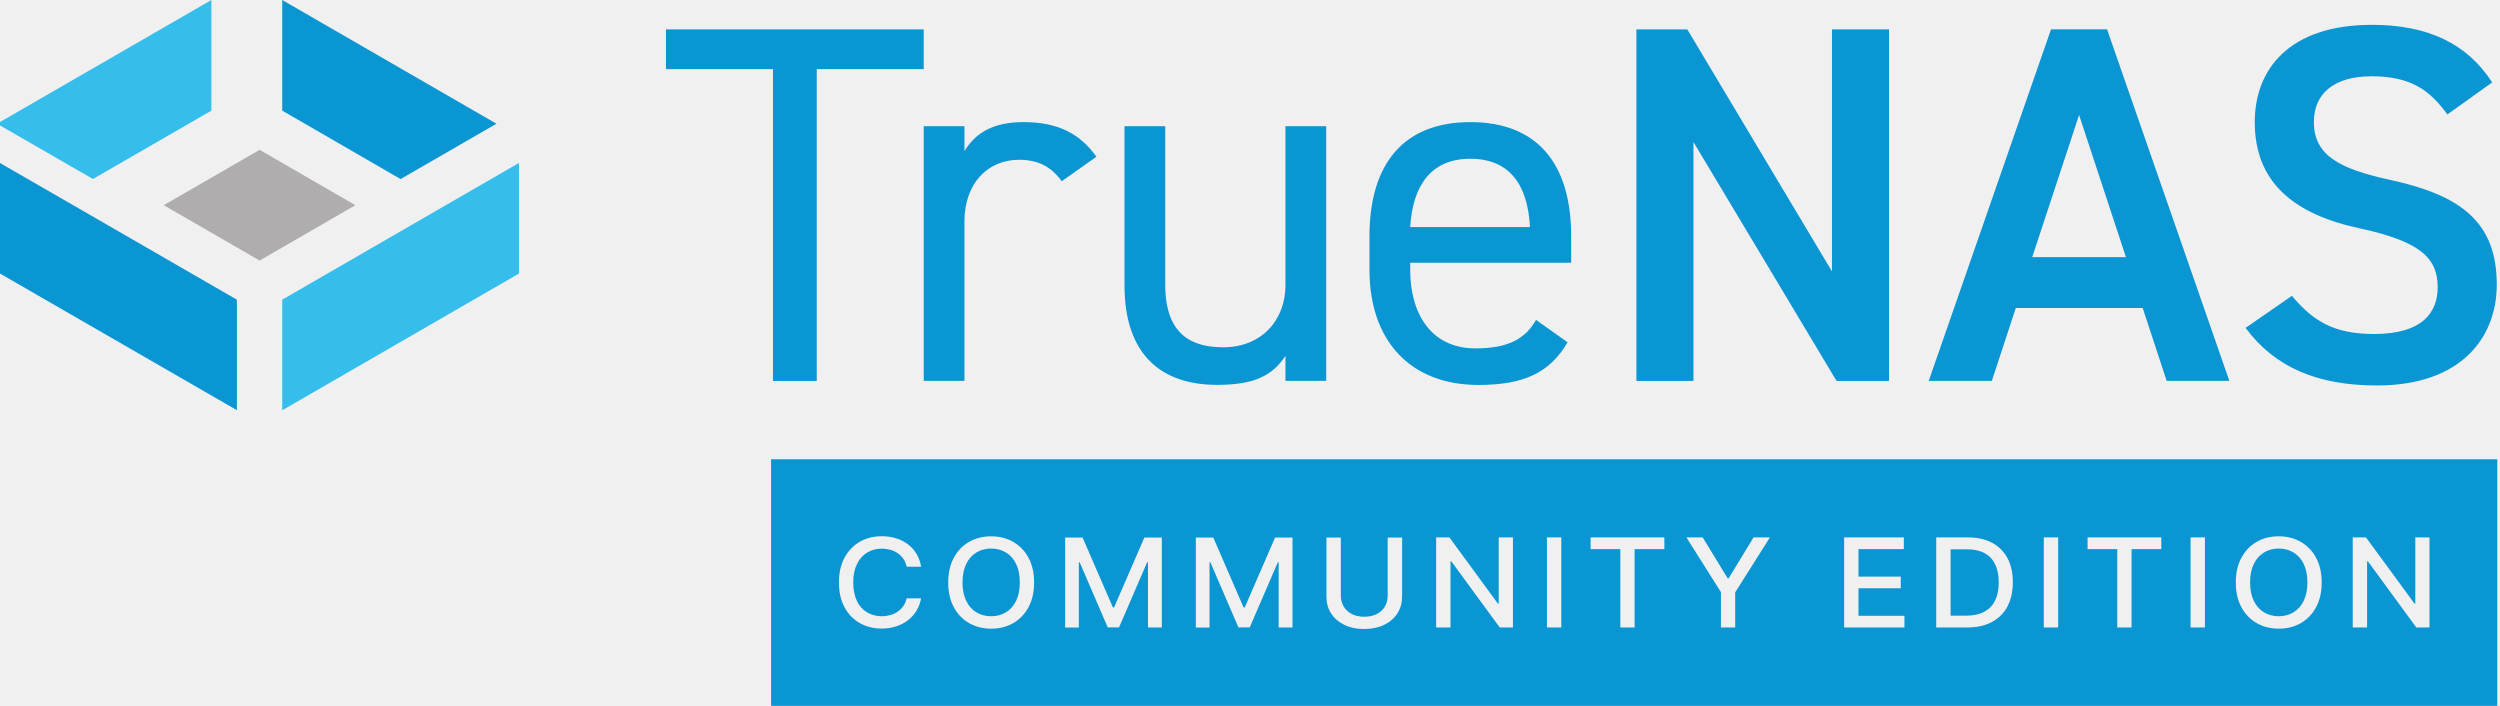
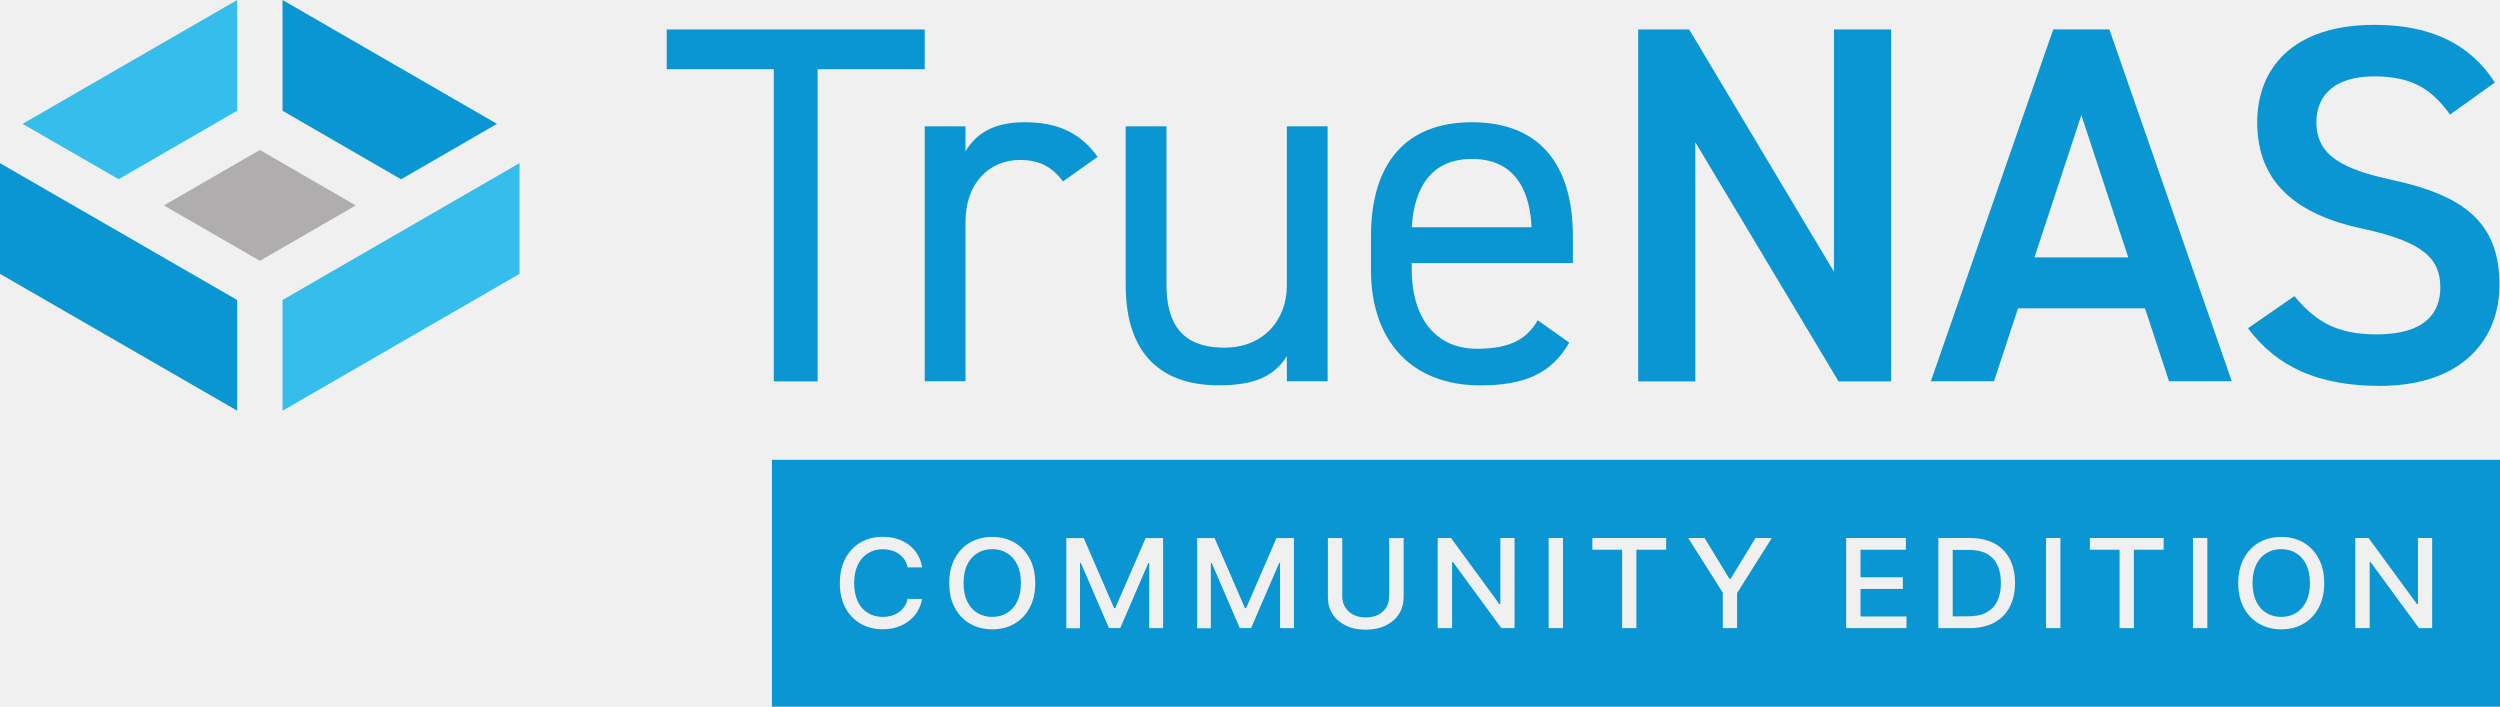
- <svg xmlns="http://www.w3.org/2000/svg" viewBox="0 0 294 83" fill="none">
-   <g clip-path="url(#a)">
-     <path d="M108.63 3.46v4.67H96.05V44.8H90.9V8.13H78.32V3.46h30.31ZM124.86 21.31c-1.26-1.74-2.82-2.52-5.03-2.52-3.66 0-6.41 2.76-6.41 7.25v18.75h-4.79V14.84h4.79v2.94c1.26-2.1 3.29-3.42 6.95-3.42 4.07 0 6.65 1.38 8.57 4.07l-4.07 2.88h-.01ZM155.96 44.79h-4.79v-2.94c-1.5 2.28-3.59 3.41-8.03 3.41-6.41 0-10.9-3.36-10.9-11.74V14.84h4.79v18.63c0 6.05 3.29 7.37 6.83 7.37 4.49 0 7.31-3.18 7.31-7.31V14.84h4.79V44.8v-.01ZM184.35 40.24c-2.1 3.66-5.27 5.03-10.48 5.03-8.03 0-12.82-5.21-12.82-13.54v-3.95c0-8.51 4.01-13.42 11.86-13.42s11.86 4.85 11.86 13.42v3.12h-18.93v.84c0 5.15 2.46 9.23 7.67 9.23 3.89 0 5.87-1.14 7.13-3.35l3.72 2.64-.01-.02ZM165.84 26.7h14.08c-.24-5.03-2.46-8.03-7.01-8.03s-6.77 3.06-7.07 8.03ZM222.15 3.46V44.8h-6.17l-16.83-28.1v28.1h-6.71V3.46h5.99l17.01 28.46V3.46h6.71ZM226.82 44.79 241.2 3.45h6.59l14.38 41.34h-7.37l-2.82-8.57h-14.92l-2.82 8.57h-7.43.01Zm12.17-14.55h11.02l-5.51-16.72-5.51 16.72ZM287.81 13.46c-2.04-2.82-4.25-4.49-8.93-4.49-4.25 0-6.77 1.92-6.77 5.39 0 3.95 3.12 5.51 8.87 6.77 8.33 1.8 12.64 4.91 12.64 12.34 0 6.17-4.13 11.86-14.08 11.86-7.07 0-12.04-2.16-15.46-6.77l5.45-3.77c2.46 2.94 4.91 4.49 9.65 4.49 5.69 0 7.49-2.52 7.49-5.51 0-3.3-1.86-5.33-9.05-6.89-7.97-1.68-12.46-5.51-12.46-12.52 0-6.23 4.07-11.44 13.78-11.44 6.59 0 11.2 2.22 14.14 6.77l-5.27 3.77Z" fill="#0A95D3" />
-     <path d="M61.03 19.16v13.01L33.19 48.25V35.24l27.84-16.08Z" fill="#35BEEB" />
-     <path d="M27.86 35.24v13L0 32.17v-13l12.59 7.26s.03.02.05.03l15.23 8.79-.01-.01Z" fill="#0A95D3" />
-     <path d="m41.79 24.13-11.26 6.51-11.28-6.51 11.28-6.51 11.26 6.51Z" fill="#AFADAE" />
-     <path d="m58.38 14.55-11.27 6.51-13.92-8.05V0l25.19 14.55Z" fill="#0A95D3" />
-     <path d="M24.86 0v13.01l-13.93 8.04-11.28-6.5L24.86 0Z" fill="#35BEEB" />
-     <path d="M118.29 64.97c-.51-.31-1.08-.46-1.73-.46-.65 0-1.22.15-1.73.46-.51.31-.91.75-1.2 1.34-.29.59-.44 1.32-.44 2.18 0 .86.15 1.59.44 2.18.29.59.69 1.04 1.2 1.34.51.31 1.08.46 1.73.46.65 0 1.22-.15 1.73-.46.51-.3.91-.75 1.2-1.34.29-.59.44-1.32.44-2.18 0-.86-.15-1.59-.44-2.18-.29-.59-.69-1.04-1.2-1.34ZM233.39 65.05c-.55-.3-1.23-.45-2.05-.45h-1.95v7.8h1.84c.85 0 1.56-.15 2.13-.46.56-.31.99-.75 1.27-1.33.28-.58.42-1.29.42-2.13 0-.84-.14-1.54-.42-2.11-.28-.58-.69-1.02-1.24-1.32ZM269.71 64.97c-.51-.31-1.08-.46-1.73-.46-.65 0-1.22.15-1.73.46-.51.31-.91.75-1.2 1.34-.29.59-.44 1.32-.44 2.18 0 .86.15 1.59.44 2.18.29.59.69 1.04 1.2 1.34.51.31 1.08.46 1.73.46.65 0 1.22-.15 1.73-.46.51-.3.91-.75 1.2-1.34.29-.59.44-1.32.44-2.18 0-.86-.15-1.59-.44-2.18-.29-.59-.69-1.04-1.2-1.34Z" fill="#0A95D3" />
-     <path d="M90.68 54.01v29h203v-29h-203Zm10.09 16.67c.29.59.7 1.04 1.21 1.34.51.3 1.08.45 1.72.45.35 0 .69-.05 1.01-.14.32-.09.61-.23.87-.41.26-.18.48-.4.66-.66.18-.26.31-.56.37-.9h1.71c-.09.53-.27 1-.53 1.44-.26.44-.59.81-1 1.13a4.5 4.5 0 0 1-1.39.73c-.52.17-1.09.26-1.71.26-.97 0-1.83-.22-2.59-.65a4.612 4.612 0 0 1-1.79-1.87c-.44-.81-.65-1.78-.65-2.91 0-1.13.22-2.1.66-2.91.44-.81 1.04-1.44 1.79-1.87.75-.43 1.62-.65 2.59-.65.59 0 1.15.08 1.67.24.52.16.98.39 1.39.7.41.31.75.68 1.02 1.13.27.44.45.95.55 1.52h-1.71a2.46 2.46 0 0 0-.37-.91c-.18-.26-.4-.48-.66-.67-.26-.18-.55-.32-.87-.41-.32-.09-.66-.14-1.01-.14-.65 0-1.22.15-1.73.46-.51.31-.91.76-1.2 1.35-.29.59-.44 1.32-.44 2.17 0 .85.15 1.59.44 2.18h-.01Zm20.18.73c-.44.81-1.04 1.44-1.8 1.87-.76.44-1.62.65-2.59.65-.97 0-1.83-.22-2.59-.65-.76-.43-1.36-1.06-1.8-1.87-.44-.81-.66-1.78-.66-2.91 0-1.13.22-2.1.66-2.91.44-.81 1.04-1.44 1.8-1.87.76-.43 1.63-.65 2.59-.65s1.83.22 2.59.65a4.7 4.7 0 0 1 1.8 1.87c.44.81.66 1.78.66 2.91 0 1.13-.22 2.1-.66 2.91Zm15.66 2.38H135v-7.66h-.1l-3.3 7.65h-1.33l-3.3-7.65h-.1v7.67h-1.61V63.21h2.05l3.57 8.23h.13l3.57-8.23h2.05V73.8l-.02-.01Zm15.37 0h-1.61v-7.66h-.1l-3.3 7.65h-1.33l-3.3-7.65h-.1v7.67h-1.61V63.21h2.05l3.57 8.23h.13l3.57-8.23H152V73.8l-.02-.01Zm12.9-3.62c0 .74-.18 1.4-.55 1.97-.37.57-.89 1.02-1.55 1.34-.66.32-1.45.49-2.35.49-.9 0-1.67-.16-2.34-.49-.67-.33-1.19-.77-1.55-1.34-.37-.57-.55-1.23-.55-1.97v-6.96h1.69v6.84c0 .48.11.9.34 1.28.22.37.54.66.95.88.41.21.9.32 1.47.32s1.06-.11 1.47-.32c.41-.21.73-.5.95-.88.22-.37.33-.8.33-1.28v-6.84h1.7v6.96h-.01Zm13.04 3.62h-1.55l-5.69-7.77h-.1v7.77h-1.69V63.2h1.56l5.7 7.78h.1V63.2h1.67v10.59Zm5.69 0h-1.69V63.2h1.69v10.59Zm12.11-9.21h-3.49v9.21h-1.68v-9.21h-3.49V63.2h8.67v1.38h-.01Zm8.34 5.05v4.16h-1.68v-4.16l-4.06-6.43h1.92l2.93 4.81h.12l2.93-4.81h1.92l-4.06 6.43h-.02Zm19.9 4.16h-7.09V63.2h7.02v1.38h-5.33v3.23h4.97v1.37h-4.97v3.24h5.4v1.38-.01Zm12.12-2.47c-.42.79-1.04 1.4-1.84 1.83-.8.43-1.77.64-2.91.64h-3.63V63.2h3.74c1.1 0 2.04.21 2.83.63.79.42 1.39 1.03 1.81 1.81.42.79.63 1.73.63 2.83s-.21 2.05-.64 2.84l.01.01Zm5.96 2.47h-1.69V63.2h1.69v10.59Zm12.12-9.21h-3.49v9.21h-1.68v-9.21h-3.49V63.2h8.67v1.38h-.01Zm5.14 9.21h-1.69V63.2h1.69v10.59Zm13.07-2.38c-.44.81-1.04 1.44-1.8 1.87-.76.44-1.62.65-2.59.65-.97 0-1.83-.22-2.59-.65a4.7 4.7 0 0 1-1.8-1.87c-.44-.81-.66-1.78-.66-2.91 0-1.13.22-2.1.66-2.91.44-.81 1.04-1.44 1.8-1.87.76-.44 1.62-.65 2.59-.65.97 0 1.83.22 2.59.65a4.7 4.7 0 0 1 1.8 1.87c.44.81.66 1.78.66 2.91 0 1.13-.22 2.1-.66 2.91Zm13.34 2.38h-1.55l-5.69-7.77h-.1v7.77h-1.69V63.2h1.56l5.7 7.78h.1V63.2h1.67v10.59Z" fill="#0A95D3" />
-   </g>
-   <defs>
-     <clipPath id="a">
-       <path fill="#fff" d="M0 0h293.68v83.01H0z" />
-     </clipPath>
-   </defs>
+ <svg xmlns="http://www.w3.org/2000/svg" xmlns:xlink="http://www.w3.org/1999/xlink" viewBox="0 0 293.68 83.01">
+   <path fill="#0a95d3" d="M108.63 3.46v4.67H96.05V44.8H90.9V8.13H78.32V3.46h30.31ZM124.86 21.31c-1.26-1.74-2.82-2.52-5.03-2.52-3.66 0-6.41 2.76-6.41 7.25v18.75h-4.79V14.84h4.79v2.94c1.26-2.1 3.29-3.42 6.95-3.42 4.07 0 6.65 1.38 8.57 4.07l-4.07 2.88h-.01ZM155.96 44.79h-4.79v-2.94c-1.5 2.28-3.59 3.41-8.03 3.41-6.41 0-10.9-3.36-10.9-11.74V14.84h4.79v18.63c0 6.05 3.29 7.37 6.83 7.37 4.49 0 7.31-3.18 7.31-7.31V14.84h4.79V44.8v-.01ZM184.35 40.24c-2.1 3.66-5.27 5.03-10.48 5.03-8.03 0-12.82-5.21-12.82-13.54v-3.95c0-8.51 4.01-13.42 11.86-13.42s11.86 4.85 11.86 13.42v3.12h-18.93v.84c0 5.15 2.46 9.23 7.67 9.23 3.89 0 5.87-1.14 7.13-3.35l3.72 2.64-.01-.02ZM165.84 26.7h14.08c-.24-5.03-2.46-8.03-7.01-8.03s-6.77 3.06-7.07 8.03ZM222.15 3.46V44.8h-6.17l-16.83-28.1v28.1h-6.71V3.46h5.99l17.01 28.46V3.46h6.71ZM226.82 44.79 241.2 3.45h6.59l14.38 41.34h-7.37l-2.82-8.57h-14.92l-2.82 8.57h-7.43.01Zm12.17-14.55h11.02l-5.51-16.72-5.51 16.72ZM287.81 13.46c-2.04-2.82-4.25-4.49-8.93-4.49-4.25 0-6.77 1.92-6.77 5.39 0 3.95 3.12 5.51 8.87 6.77 8.33 1.8 12.64 4.91 12.64 12.34 0 6.17-4.13 11.86-14.08 11.86-7.07 0-12.04-2.16-15.46-6.77l5.45-3.77c2.46 2.94 4.91 4.49 9.65 4.49 5.69 0 7.49-2.52 7.49-5.51 0-3.3-1.86-5.33-9.05-6.89-7.97-1.68-12.46-5.51-12.46-12.52 0-6.23 4.07-11.44 13.78-11.44 6.59 0 11.2 2.22 14.14 6.77l-5.27 3.77Z" />
+   <a xlink:href="39.967">
+     <path fill="#35beeb" d="M61.03 19.16v13.01L33.19 48.25V35.24l27.84-16.08z" />
+   </a>
+   <a xlink:href="56.178">
+     <path fill="#0a95d3" d="M27.86 35.24v13L0 32.17v-13l12.59 7.26s.03.02.05.03l15.23 8.79-.01-.01Z" />
+   </a>
+   <a xlink:href="31.995">
+     <path fill="#afadae" d="m41.79 24.13-11.26 6.51-11.28-6.51 11.28-6.51 11.26 6.51z" />
+   </a>
+   <a xlink:href="56.178">
+     <path fill="#0a95d3" d="m58.38 14.55-11.27 6.51-13.92-8.05V0l25.19 14.55z" />
+   </a>
+   <a xlink:href="39.967">
+     <path fill="#35beeb" d="M27.86 0v13.01l-13.93 8.04-11.28-6.5L27.86 0z" />
+   </a>
+   <path fill="#0a95d3" d="M118.29 64.97c-.51-.31-1.08-.46-1.73-.46s-1.22.15-1.73.46c-.51.31-.91.75-1.2 1.34-.29.59-.44 1.32-.44 2.18s.15 1.59.44 2.18.69 1.04 1.2 1.34c.51.31 1.08.46 1.73.46s1.22-.15 1.73-.46c.51-.3.91-.75 1.2-1.34.29-.59.44-1.32.44-2.18s-.15-1.59-.44-2.18c-.29-.59-.69-1.04-1.2-1.34ZM233.39 65.05c-.55-.3-1.23-.45-2.05-.45h-1.95v7.8h1.84c.85 0 1.56-.15 2.13-.46.56-.31.99-.75 1.27-1.33s.42-1.29.42-2.13-.14-1.54-.42-2.11c-.28-.58-.69-1.02-1.24-1.32ZM269.71 64.97c-.51-.31-1.08-.46-1.73-.46s-1.22.15-1.73.46c-.51.31-.91.75-1.2 1.34s-.44 1.32-.44 2.18.15 1.59.44 2.18.69 1.04 1.2 1.34c.51.31 1.08.46 1.73.46s1.22-.15 1.73-.46c.51-.3.91-.75 1.2-1.34s.44-1.32.44-2.18-.15-1.59-.44-2.18c-.29-.59-.69-1.04-1.2-1.34Z" />
+   <path fill="#0a95d3" d="M90.68 54.01v29h203v-29h-203Zm10.09 16.67c.29.59.7 1.04 1.21 1.34.51.3 1.08.45 1.72.45.35 0 .69-.05 1.01-.14s.61-.23.87-.41.48-.4.66-.66.31-.56.37-.9h1.71c-.09.53-.27 1-.53 1.44s-.59.81-1 1.13a4.5 4.5 0 0 1-1.39.73c-.52.17-1.09.26-1.71.26-.97 0-1.83-.22-2.59-.65a4.612 4.612 0 0 1-1.79-1.87c-.44-.81-.65-1.78-.65-2.91s.22-2.1.66-2.91 1.04-1.44 1.79-1.87c.75-.43 1.62-.65 2.59-.65.59 0 1.15.08 1.67.24s.98.39 1.39.7c.41.31.75.68 1.02 1.13.27.44.45.95.55 1.52h-1.71c-.07-.34-.19-.65-.37-.91s-.4-.48-.66-.67c-.26-.18-.55-.32-.87-.41-.32-.09-.66-.14-1.01-.14-.65 0-1.22.15-1.73.46s-.91.76-1.2 1.35c-.29.59-.44 1.32-.44 2.17s.15 1.59.44 2.18h-.01Zm20.18.73c-.44.81-1.04 1.44-1.8 1.87-.76.44-1.62.65-2.59.65s-1.83-.22-2.59-.65c-.76-.43-1.36-1.06-1.8-1.87-.44-.81-.66-1.78-.66-2.91s.22-2.1.66-2.91 1.04-1.44 1.8-1.87c.76-.43 1.63-.65 2.59-.65s1.83.22 2.59.65c.76.44 1.36 1.06 1.8 1.87s.66 1.78.66 2.91-.22 2.1-.66 2.91Zm15.66 2.38H135v-7.66h-.1l-3.3 7.65h-1.33l-3.3-7.65h-.1v7.67h-1.61V63.21h2.05l3.57 8.23h.13l3.57-8.23h2.05V73.8l-.02-.01Zm15.37 0h-1.61v-7.66h-.1l-3.3 7.65h-1.33l-3.3-7.65h-.1v7.67h-1.61V63.21h2.05l3.57 8.23h.13l3.57-8.23H152V73.8l-.02-.01Zm12.9-3.62c0 .74-.18 1.4-.55 1.97-.37.57-.89 1.02-1.55 1.34s-1.45.49-2.35.49-1.67-.16-2.34-.49c-.67-.33-1.19-.77-1.55-1.34-.37-.57-.55-1.23-.55-1.97v-6.96h1.69v6.84c0 .48.11.9.34 1.28.22.37.54.66.95.88.41.21.9.32 1.47.32s1.06-.11 1.47-.32.73-.5.95-.88c.22-.37.33-.8.33-1.28v-6.84h1.7v6.96h-.01Zm13.04 3.62h-1.55l-5.69-7.77h-.1v7.77h-1.69V63.2h1.56l5.7 7.78h.1V63.2h1.67v10.59Zm5.69 0h-1.69V63.2h1.69v10.59Zm12.11-9.21h-3.49v9.21h-1.68v-9.21h-3.49V63.2h8.67v1.38h-.01Zm8.34 5.05v4.16h-1.68v-4.16l-4.06-6.43h1.92l2.93 4.81h.12l2.93-4.81h1.92l-4.06 6.43h-.02Zm19.9 4.16h-7.09V63.2h7.02v1.38h-5.33v3.23h4.97v1.37h-4.97v3.24h5.4v1.38-.01Zm12.12-2.47c-.42.79-1.04 1.4-1.84 1.83-.8.43-1.77.64-2.91.64h-3.63V63.2h3.74c1.1 0 2.04.21 2.83.63.79.42 1.39 1.03 1.81 1.81.42.79.63 1.73.63 2.83s-.21 2.05-.64 2.84l.01.01Zm5.96 2.47h-1.69V63.2h1.69v10.59Zm12.12-9.21h-3.49v9.21h-1.68v-9.21h-3.49V63.2h8.67v1.38h-.01Zm5.14 9.21h-1.69V63.2h1.69v10.59Zm13.07-2.38c-.44.81-1.04 1.44-1.8 1.87-.76.44-1.62.65-2.59.65s-1.83-.22-2.59-.65a4.7 4.7 0 0 1-1.8-1.87c-.44-.81-.66-1.78-.66-2.91s.22-2.1.66-2.91 1.04-1.44 1.8-1.87c.76-.44 1.62-.65 2.59-.65s1.83.22 2.59.65c.76.44 1.36 1.06 1.8 1.87s.66 1.78.66 2.91-.22 2.1-.66 2.91Zm13.34 2.38h-1.55l-5.69-7.77h-.1v7.77h-1.69V63.2h1.56l5.7 7.78h.1V63.2h1.67v10.59Z" />
</svg>
